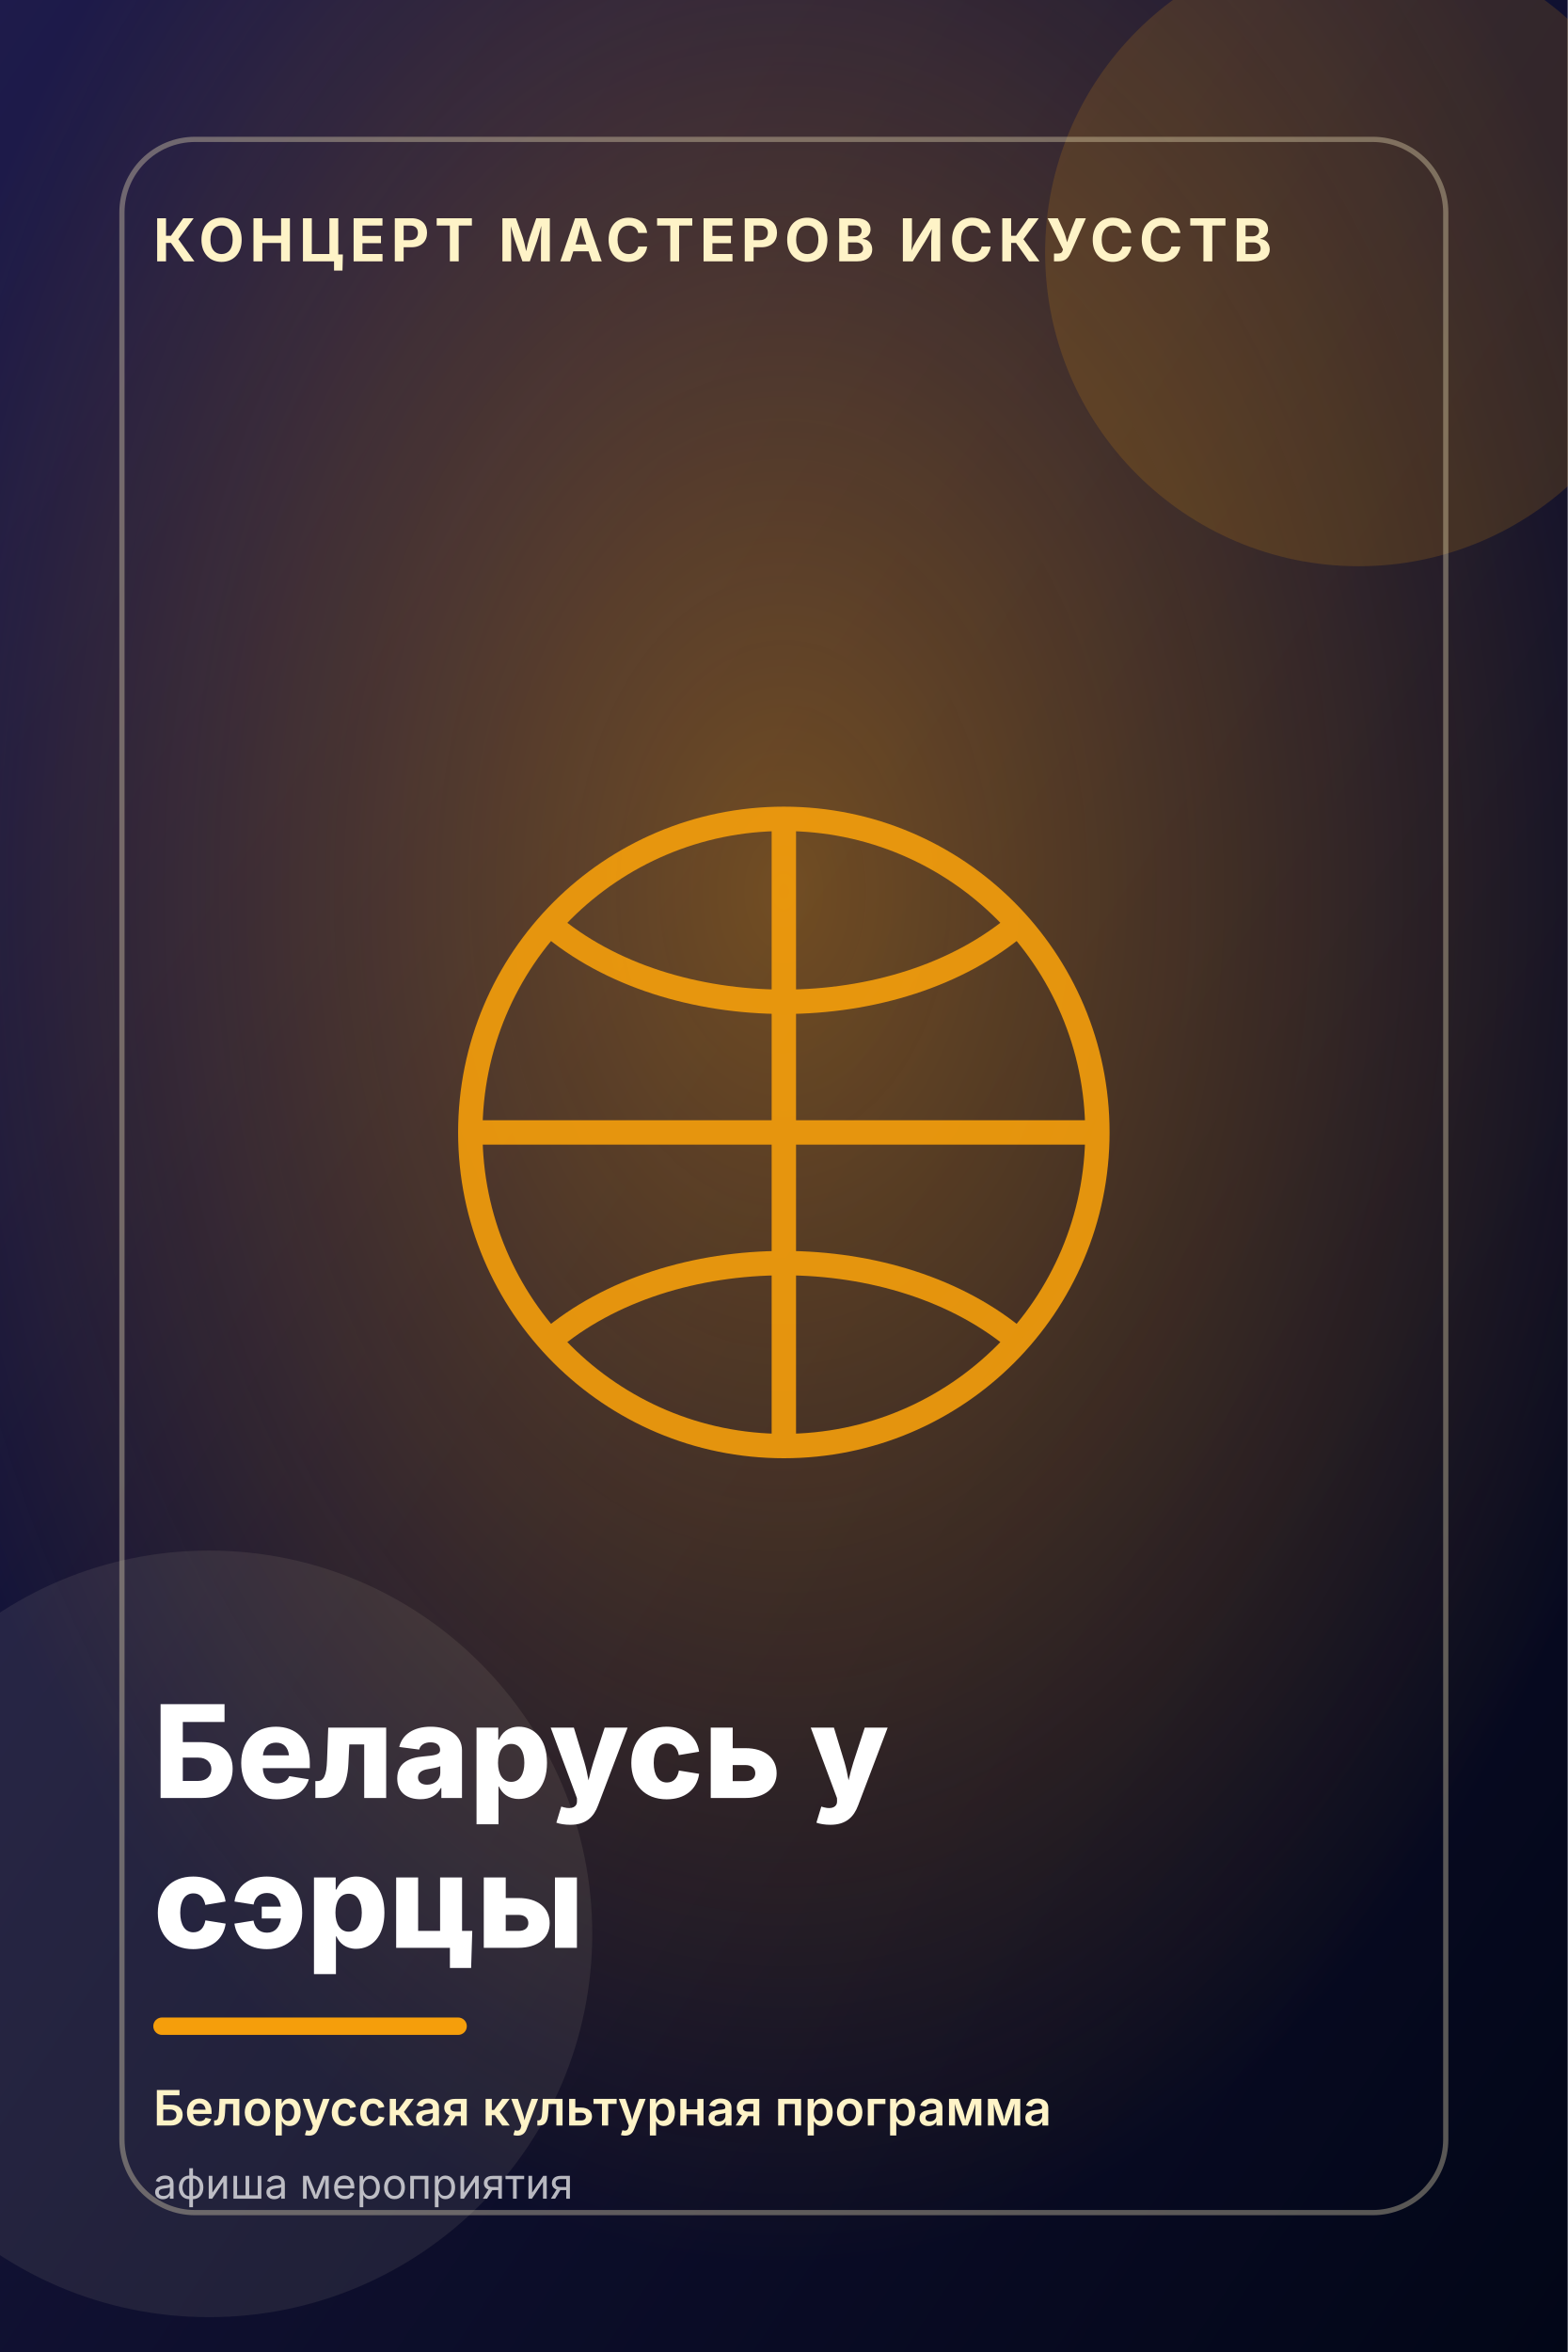
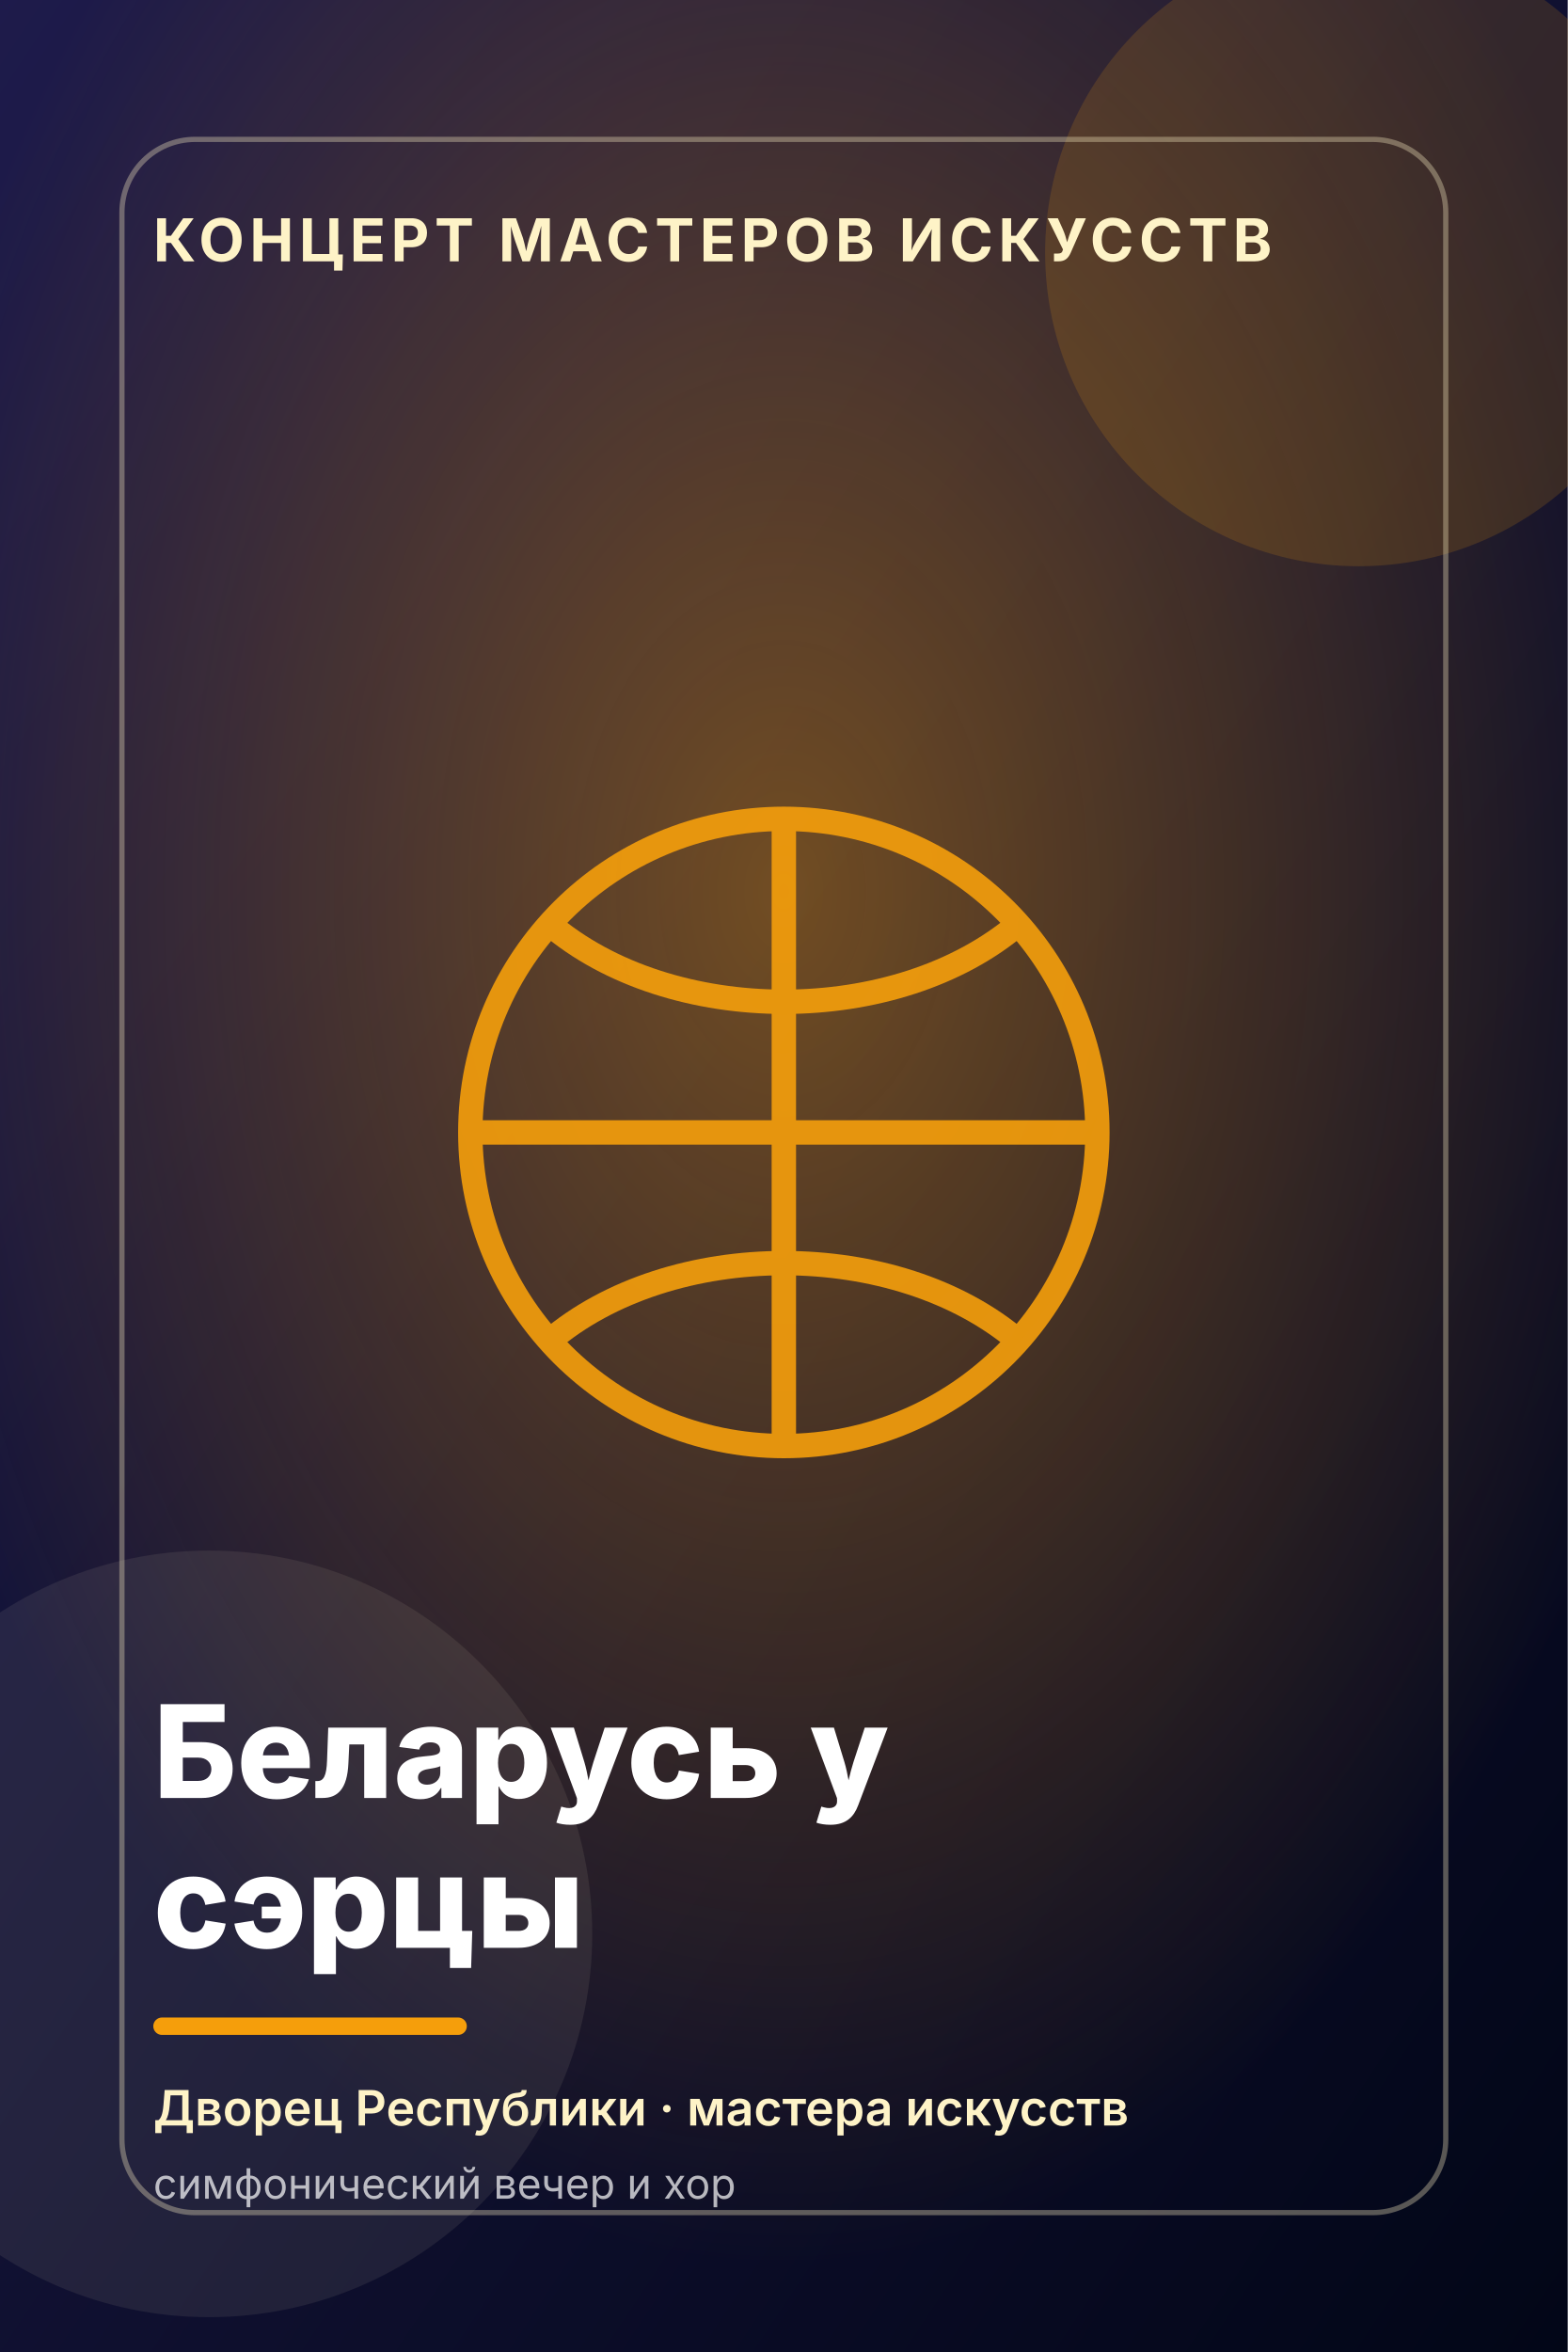
<svg xmlns="http://www.w3.org/2000/svg" width="900" height="1350" viewBox="0 0 900 1350" role="img" aria-labelledby="title desc">
  <defs>
    <linearGradient id="bg" x1="0" y1="0" x2="1" y2="1">
      <stop offset="0" stop-color="#1e1b4b" />
      <stop offset="1" stop-color="#020617" />
    </linearGradient>
    <radialGradient id="glow" cx="50%" cy="38%" r="58%">
      <stop offset="0" stop-color="#f59e0b" stop-opacity="0.42" />
      <stop offset="1" stop-color="#f59e0b" stop-opacity="0" />
    </radialGradient>
  </defs>
  <rect width="900" height="1350" fill="url(#bg)" />
  <rect width="900" height="1350" fill="url(#glow)" />
  <circle cx="780" cy="145" r="180" fill="#f59e0b" opacity="0.16" />
  <circle cx="120" cy="1110" r="220" fill="#fef3c7" opacity="0.08" />
  <g fill="none" stroke="#f59e0b" stroke-width="14" opacity="0.9">
    <circle cx="450" cy="650" r="180" />
    <path d="M270 650 H630" />
    <path d="M450 470 V830" />
    <path d="M315 530 C385 590 515 590 585 530" />
    <path d="M315 770 C385 710 515 710 585 770" />
  </g>
  <rect x="70" y="80" width="760" height="1190" rx="42" fill="none" stroke="#fef3c7" stroke-opacity="0.34" stroke-width="3" />
  <text x="88" y="150" fill="#fef3c7" font-family="Inter, Arial, sans-serif" font-size="34" font-weight="700" letter-spacing="3">КОНЦЕРТ МАСТЕРОВ ИСКУССТВ</text>
  <text x="88" y="1032" fill="#ffffff" font-family="Inter, Arial, sans-serif" font-size="74" font-weight="800">
    <tspan x="88" dy="0">Беларусь у</tspan>
    <tspan x="88" dy="86">сэрцы</tspan>
  </text>
  <rect x="88" y="1158" width="180" height="10" rx="5" fill="#f59e0b" />
-   <text x="88" y="1220" fill="#fef3c7" font-family="Inter, Arial, sans-serif" font-size="28" font-weight="600">Белорусская культурная программа</text>
-   <text x="88" y="1262" fill="#ffffff" fill-opacity="0.70" font-family="Inter, Arial, sans-serif" font-size="24">афиша мероприятия</text>
+   <text x="88" y="1220" fill="#fef3c7" font-family="Inter, Arial, sans-serif" font-size="28" font-weight="600">Дворец Республики · мастера искусств</text>
+   <text x="88" y="1262" fill="#ffffff" fill-opacity="0.70" font-family="Inter, Arial, sans-serif" font-size="24">симфонический вечер и хор</text>
</svg>
